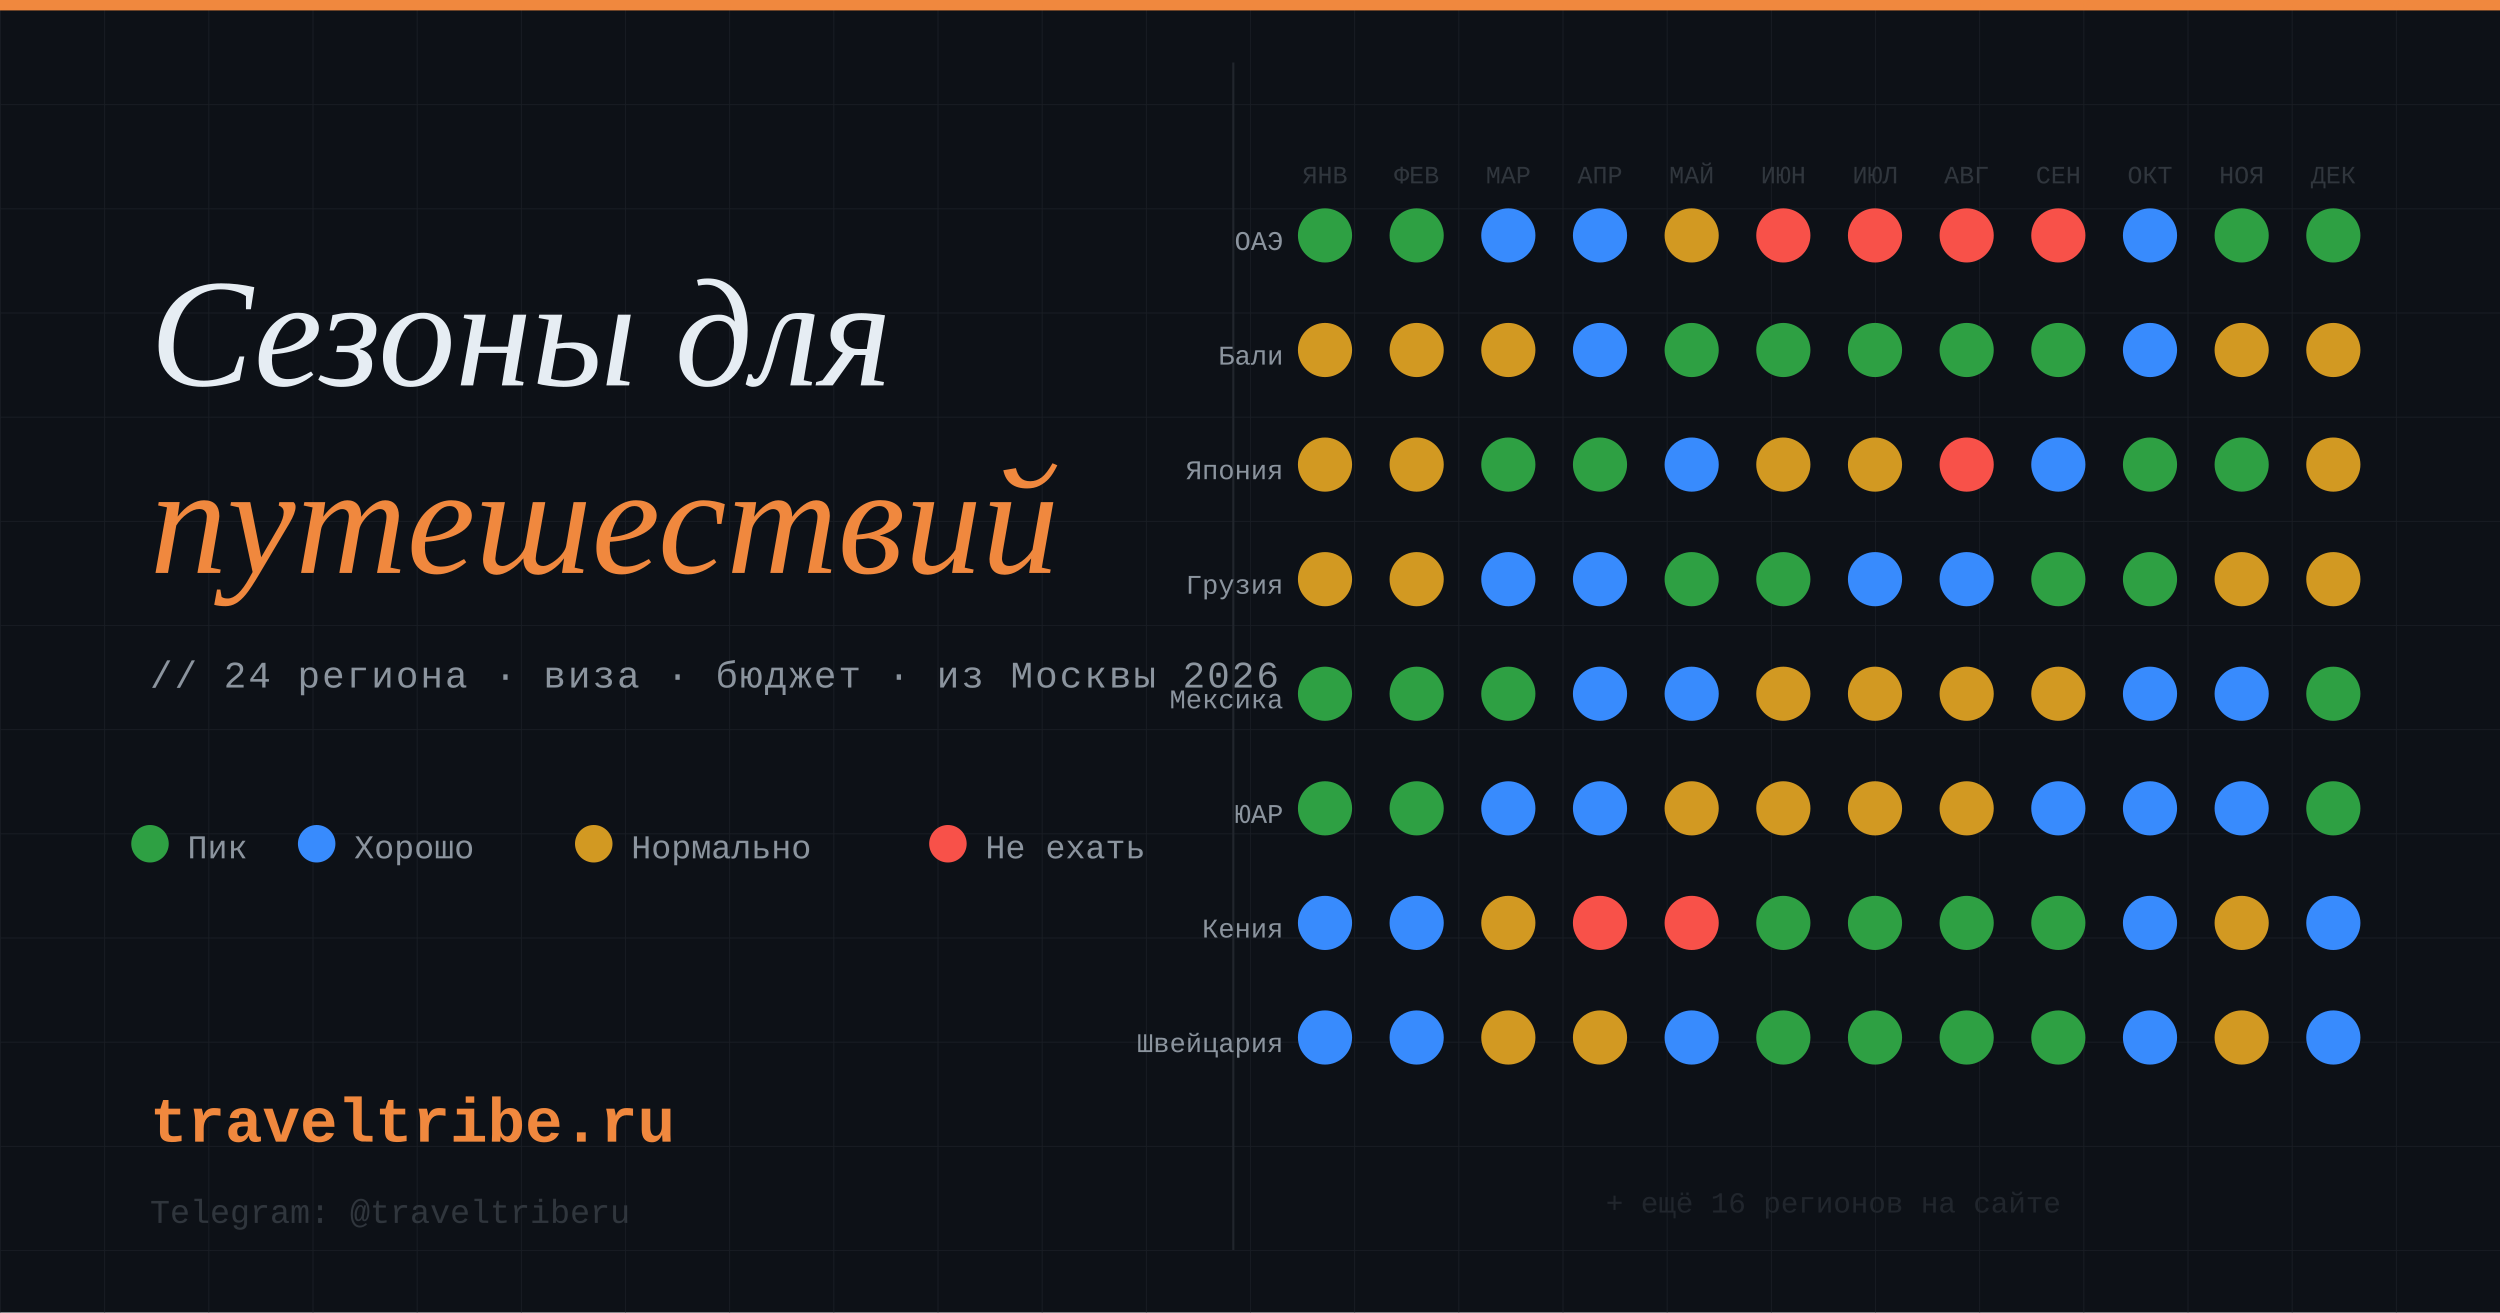
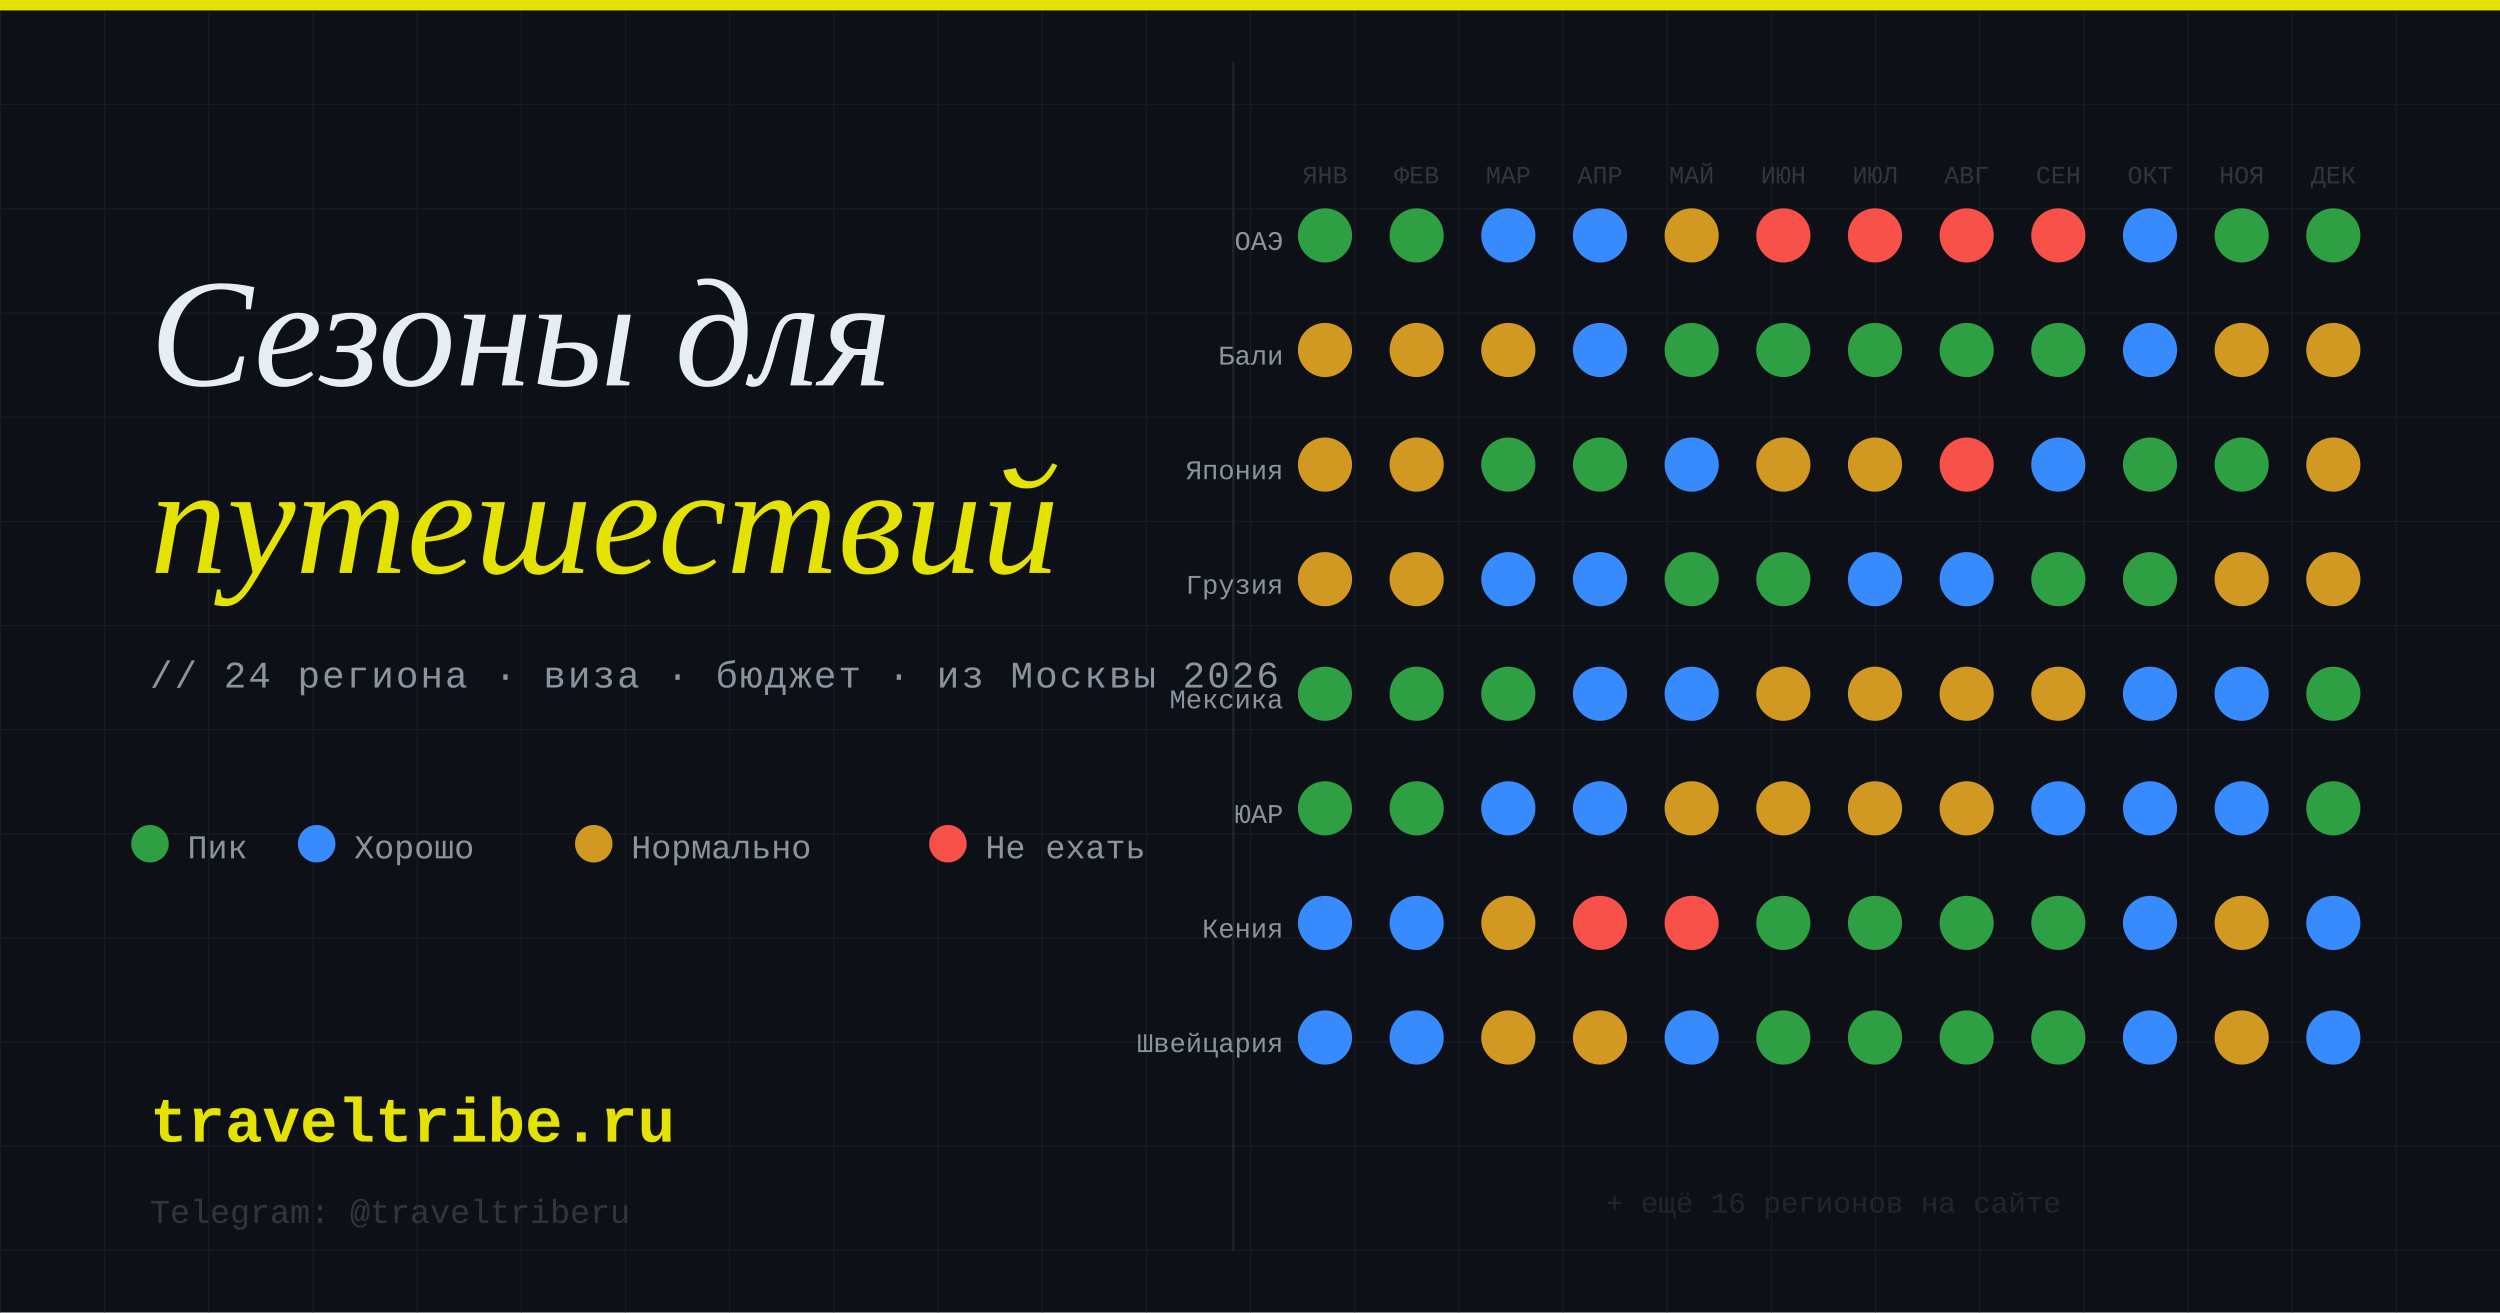
<svg xmlns="http://www.w3.org/2000/svg" width="1200" height="630" viewBox="0 0 1200 630">
  <defs>
    <pattern id="g" width="50" height="50" patternUnits="userSpaceOnUse">
      <path d="M50 0H0V50" fill="none" stroke="#21262d" stroke-width="0.8" />
    </pattern>
  </defs>
  <rect width="1200" height="630" fill="#0d1117" />
  <rect width="1200" height="630" fill="url(#g)" opacity="0.6" />
-   <rect width="1200" height="5" fill="#f0883e" />
+   <rect width="1200" height="5" fill="#e3e200" />
  <text x="72" y="185" font-family="Georgia,'Times New Roman',serif" font-size="74" font-style="italic" fill="#e6edf3">Сезоны для</text>
-   <text x="72" y="275" font-family="Georgia,'Times New Roman',serif" font-size="74" font-style="italic" fill="#f0883e">путешествий</text>
+   <text x="72" y="275" font-family="Georgia,'Times New Roman',serif" font-size="74" font-style="italic" fill="#e3e200">путешествий</text>
  <text x="72" y="330" font-family="'Courier New',monospace" font-size="18" fill="#8b949e" letter-spacing="1">// 24 региона · виза · бюджет · из Москвы 2026</text>
  <circle cx="72" cy="405" r="9" fill="#2ea043" />
  <text x="90" y="412" font-family="'Courier New',monospace" font-size="16" fill="#8b949e">Пик</text>
  <circle cx="152" cy="405" r="9" fill="#388bfd" />
  <text x="170" y="412" font-family="'Courier New',monospace" font-size="16" fill="#8b949e">Хорошо</text>
  <circle cx="285" cy="405" r="9" fill="#d29922" />
  <text x="303" y="412" font-family="'Courier New',monospace" font-size="16" fill="#8b949e">Нормально</text>
  <circle cx="455" cy="405" r="9" fill="#f85149" />
  <text x="473" y="412" font-family="'Courier New',monospace" font-size="16" fill="#8b949e">Не ехать</text>
-   <text x="72" y="548" font-family="'Courier New',monospace" font-size="30" fill="#f0883e" font-weight="bold">traveltribe.ru</text>
+   <text x="72" y="548" font-family="'Courier New',monospace" font-size="30" fill="#e3e200" font-weight="bold">traveltribe.ru</text>
  <text x="72" y="587" font-family="'Courier New',monospace" font-size="16" fill="#30363d">Telegram: @traveltriberu</text>
  <line x1="592" y1="30" x2="592" y2="600" stroke="#21262d" stroke-width="1" />
  <text x="636" y="88" font-family="'Courier New',monospace" font-size="12" fill="#30363d" text-anchor="middle">ЯНВ</text>
  <text x="680" y="88" font-family="'Courier New',monospace" font-size="12" fill="#30363d" text-anchor="middle">ФЕВ</text>
  <text x="724" y="88" font-family="'Courier New',monospace" font-size="12" fill="#30363d" text-anchor="middle">МАР</text>
  <text x="768" y="88" font-family="'Courier New',monospace" font-size="12" fill="#30363d" text-anchor="middle">АПР</text>
  <text x="812" y="88" font-family="'Courier New',monospace" font-size="12" fill="#30363d" text-anchor="middle">МАЙ</text>
  <text x="856" y="88" font-family="'Courier New',monospace" font-size="12" fill="#30363d" text-anchor="middle">ИЮН</text>
  <text x="900" y="88" font-family="'Courier New',monospace" font-size="12" fill="#30363d" text-anchor="middle">ИЮЛ</text>
  <text x="944" y="88" font-family="'Courier New',monospace" font-size="12" fill="#30363d" text-anchor="middle">АВГ</text>
  <text x="988" y="88" font-family="'Courier New',monospace" font-size="12" fill="#30363d" text-anchor="middle">СЕН</text>
  <text x="1032" y="88" font-family="'Courier New',monospace" font-size="12" fill="#30363d" text-anchor="middle">ОКТ</text>
  <text x="1076" y="88" font-family="'Courier New',monospace" font-size="12" fill="#30363d" text-anchor="middle">НОЯ</text>
  <text x="1120" y="88" font-family="'Courier New',monospace" font-size="12" fill="#30363d" text-anchor="middle">ДЕК</text>
  <text x="616" y="120" font-family="'Courier New',monospace" font-size="13" fill="#8b949e" text-anchor="end">ОАЭ</text>
  <text x="616" y="175" font-family="'Courier New',monospace" font-size="13" fill="#8b949e" text-anchor="end">Бали</text>
  <text x="616" y="230" font-family="'Courier New',monospace" font-size="13" fill="#8b949e" text-anchor="end">Япония</text>
  <text x="616" y="285" font-family="'Courier New',monospace" font-size="13" fill="#8b949e" text-anchor="end">Грузия</text>
  <text x="616" y="340" font-family="'Courier New',monospace" font-size="13" fill="#8b949e" text-anchor="end">Мексика</text>
  <text x="616" y="395" font-family="'Courier New',monospace" font-size="13" fill="#8b949e" text-anchor="end">ЮАР</text>
  <text x="616" y="450" font-family="'Courier New',monospace" font-size="13" fill="#8b949e" text-anchor="end">Кения</text>
  <text x="616" y="505" font-family="'Courier New',monospace" font-size="13" fill="#8b949e" text-anchor="end">Швейцария</text>
  <circle cx="636" cy="113" r="13" fill="#2ea043" />
  <circle cx="680" cy="113" r="13" fill="#2ea043" />
  <circle cx="724" cy="113" r="13" fill="#388bfd" />
  <circle cx="768" cy="113" r="13" fill="#388bfd" />
  <circle cx="812" cy="113" r="13" fill="#d29922" />
  <circle cx="856" cy="113" r="13" fill="#f85149" />
  <circle cx="900" cy="113" r="13" fill="#f85149" />
  <circle cx="944" cy="113" r="13" fill="#f85149" />
  <circle cx="988" cy="113" r="13" fill="#f85149" />
  <circle cx="1032" cy="113" r="13" fill="#388bfd" />
  <circle cx="1076" cy="113" r="13" fill="#2ea043" />
  <circle cx="1120" cy="113" r="13" fill="#2ea043" />
  <circle cx="636" cy="168" r="13" fill="#d29922" />
  <circle cx="680" cy="168" r="13" fill="#d29922" />
  <circle cx="724" cy="168" r="13" fill="#d29922" />
  <circle cx="768" cy="168" r="13" fill="#388bfd" />
  <circle cx="812" cy="168" r="13" fill="#2ea043" />
  <circle cx="856" cy="168" r="13" fill="#2ea043" />
  <circle cx="900" cy="168" r="13" fill="#2ea043" />
  <circle cx="944" cy="168" r="13" fill="#2ea043" />
  <circle cx="988" cy="168" r="13" fill="#2ea043" />
  <circle cx="1032" cy="168" r="13" fill="#388bfd" />
  <circle cx="1076" cy="168" r="13" fill="#d29922" />
  <circle cx="1120" cy="168" r="13" fill="#d29922" />
  <circle cx="636" cy="223" r="13" fill="#d29922" />
  <circle cx="680" cy="223" r="13" fill="#d29922" />
  <circle cx="724" cy="223" r="13" fill="#2ea043" />
  <circle cx="768" cy="223" r="13" fill="#2ea043" />
  <circle cx="812" cy="223" r="13" fill="#388bfd" />
  <circle cx="856" cy="223" r="13" fill="#d29922" />
  <circle cx="900" cy="223" r="13" fill="#d29922" />
  <circle cx="944" cy="223" r="13" fill="#f85149" />
  <circle cx="988" cy="223" r="13" fill="#388bfd" />
  <circle cx="1032" cy="223" r="13" fill="#2ea043" />
  <circle cx="1076" cy="223" r="13" fill="#2ea043" />
  <circle cx="1120" cy="223" r="13" fill="#d29922" />
  <circle cx="636" cy="278" r="13" fill="#d29922" />
  <circle cx="680" cy="278" r="13" fill="#d29922" />
  <circle cx="724" cy="278" r="13" fill="#388bfd" />
  <circle cx="768" cy="278" r="13" fill="#388bfd" />
  <circle cx="812" cy="278" r="13" fill="#2ea043" />
  <circle cx="856" cy="278" r="13" fill="#2ea043" />
  <circle cx="900" cy="278" r="13" fill="#388bfd" />
  <circle cx="944" cy="278" r="13" fill="#388bfd" />
  <circle cx="988" cy="278" r="13" fill="#2ea043" />
  <circle cx="1032" cy="278" r="13" fill="#2ea043" />
  <circle cx="1076" cy="278" r="13" fill="#d29922" />
  <circle cx="1120" cy="278" r="13" fill="#d29922" />
  <circle cx="636" cy="333" r="13" fill="#2ea043" />
  <circle cx="680" cy="333" r="13" fill="#2ea043" />
  <circle cx="724" cy="333" r="13" fill="#2ea043" />
  <circle cx="768" cy="333" r="13" fill="#388bfd" />
  <circle cx="812" cy="333" r="13" fill="#388bfd" />
  <circle cx="856" cy="333" r="13" fill="#d29922" />
  <circle cx="900" cy="333" r="13" fill="#d29922" />
  <circle cx="944" cy="333" r="13" fill="#d29922" />
  <circle cx="988" cy="333" r="13" fill="#d29922" />
  <circle cx="1032" cy="333" r="13" fill="#388bfd" />
  <circle cx="1076" cy="333" r="13" fill="#388bfd" />
  <circle cx="1120" cy="333" r="13" fill="#2ea043" />
  <circle cx="636" cy="388" r="13" fill="#2ea043" />
  <circle cx="680" cy="388" r="13" fill="#2ea043" />
  <circle cx="724" cy="388" r="13" fill="#388bfd" />
  <circle cx="768" cy="388" r="13" fill="#388bfd" />
  <circle cx="812" cy="388" r="13" fill="#d29922" />
  <circle cx="856" cy="388" r="13" fill="#d29922" />
  <circle cx="900" cy="388" r="13" fill="#d29922" />
  <circle cx="944" cy="388" r="13" fill="#d29922" />
  <circle cx="988" cy="388" r="13" fill="#388bfd" />
  <circle cx="1032" cy="388" r="13" fill="#388bfd" />
  <circle cx="1076" cy="388" r="13" fill="#388bfd" />
  <circle cx="1120" cy="388" r="13" fill="#2ea043" />
  <circle cx="636" cy="443" r="13" fill="#388bfd" />
  <circle cx="680" cy="443" r="13" fill="#388bfd" />
  <circle cx="724" cy="443" r="13" fill="#d29922" />
  <circle cx="768" cy="443" r="13" fill="#f85149" />
  <circle cx="812" cy="443" r="13" fill="#f85149" />
  <circle cx="856" cy="443" r="13" fill="#2ea043" />
  <circle cx="900" cy="443" r="13" fill="#2ea043" />
  <circle cx="944" cy="443" r="13" fill="#2ea043" />
  <circle cx="988" cy="443" r="13" fill="#2ea043" />
  <circle cx="1032" cy="443" r="13" fill="#388bfd" />
  <circle cx="1076" cy="443" r="13" fill="#d29922" />
  <circle cx="1120" cy="443" r="13" fill="#388bfd" />
  <circle cx="636" cy="498" r="13" fill="#388bfd" />
  <circle cx="680" cy="498" r="13" fill="#388bfd" />
  <circle cx="724" cy="498" r="13" fill="#d29922" />
  <circle cx="768" cy="498" r="13" fill="#d29922" />
  <circle cx="812" cy="498" r="13" fill="#388bfd" />
  <circle cx="856" cy="498" r="13" fill="#2ea043" />
  <circle cx="900" cy="498" r="13" fill="#2ea043" />
  <circle cx="944" cy="498" r="13" fill="#2ea043" />
  <circle cx="988" cy="498" r="13" fill="#2ea043" />
  <circle cx="1032" cy="498" r="13" fill="#388bfd" />
  <circle cx="1076" cy="498" r="13" fill="#d29922" />
  <circle cx="1120" cy="498" r="13" fill="#388bfd" />
  <text x="880" y="582" font-family="'Courier New',monospace" font-size="14" fill="#21262d" text-anchor="middle">+ ещё 16 регионов на сайте</text>
</svg>
